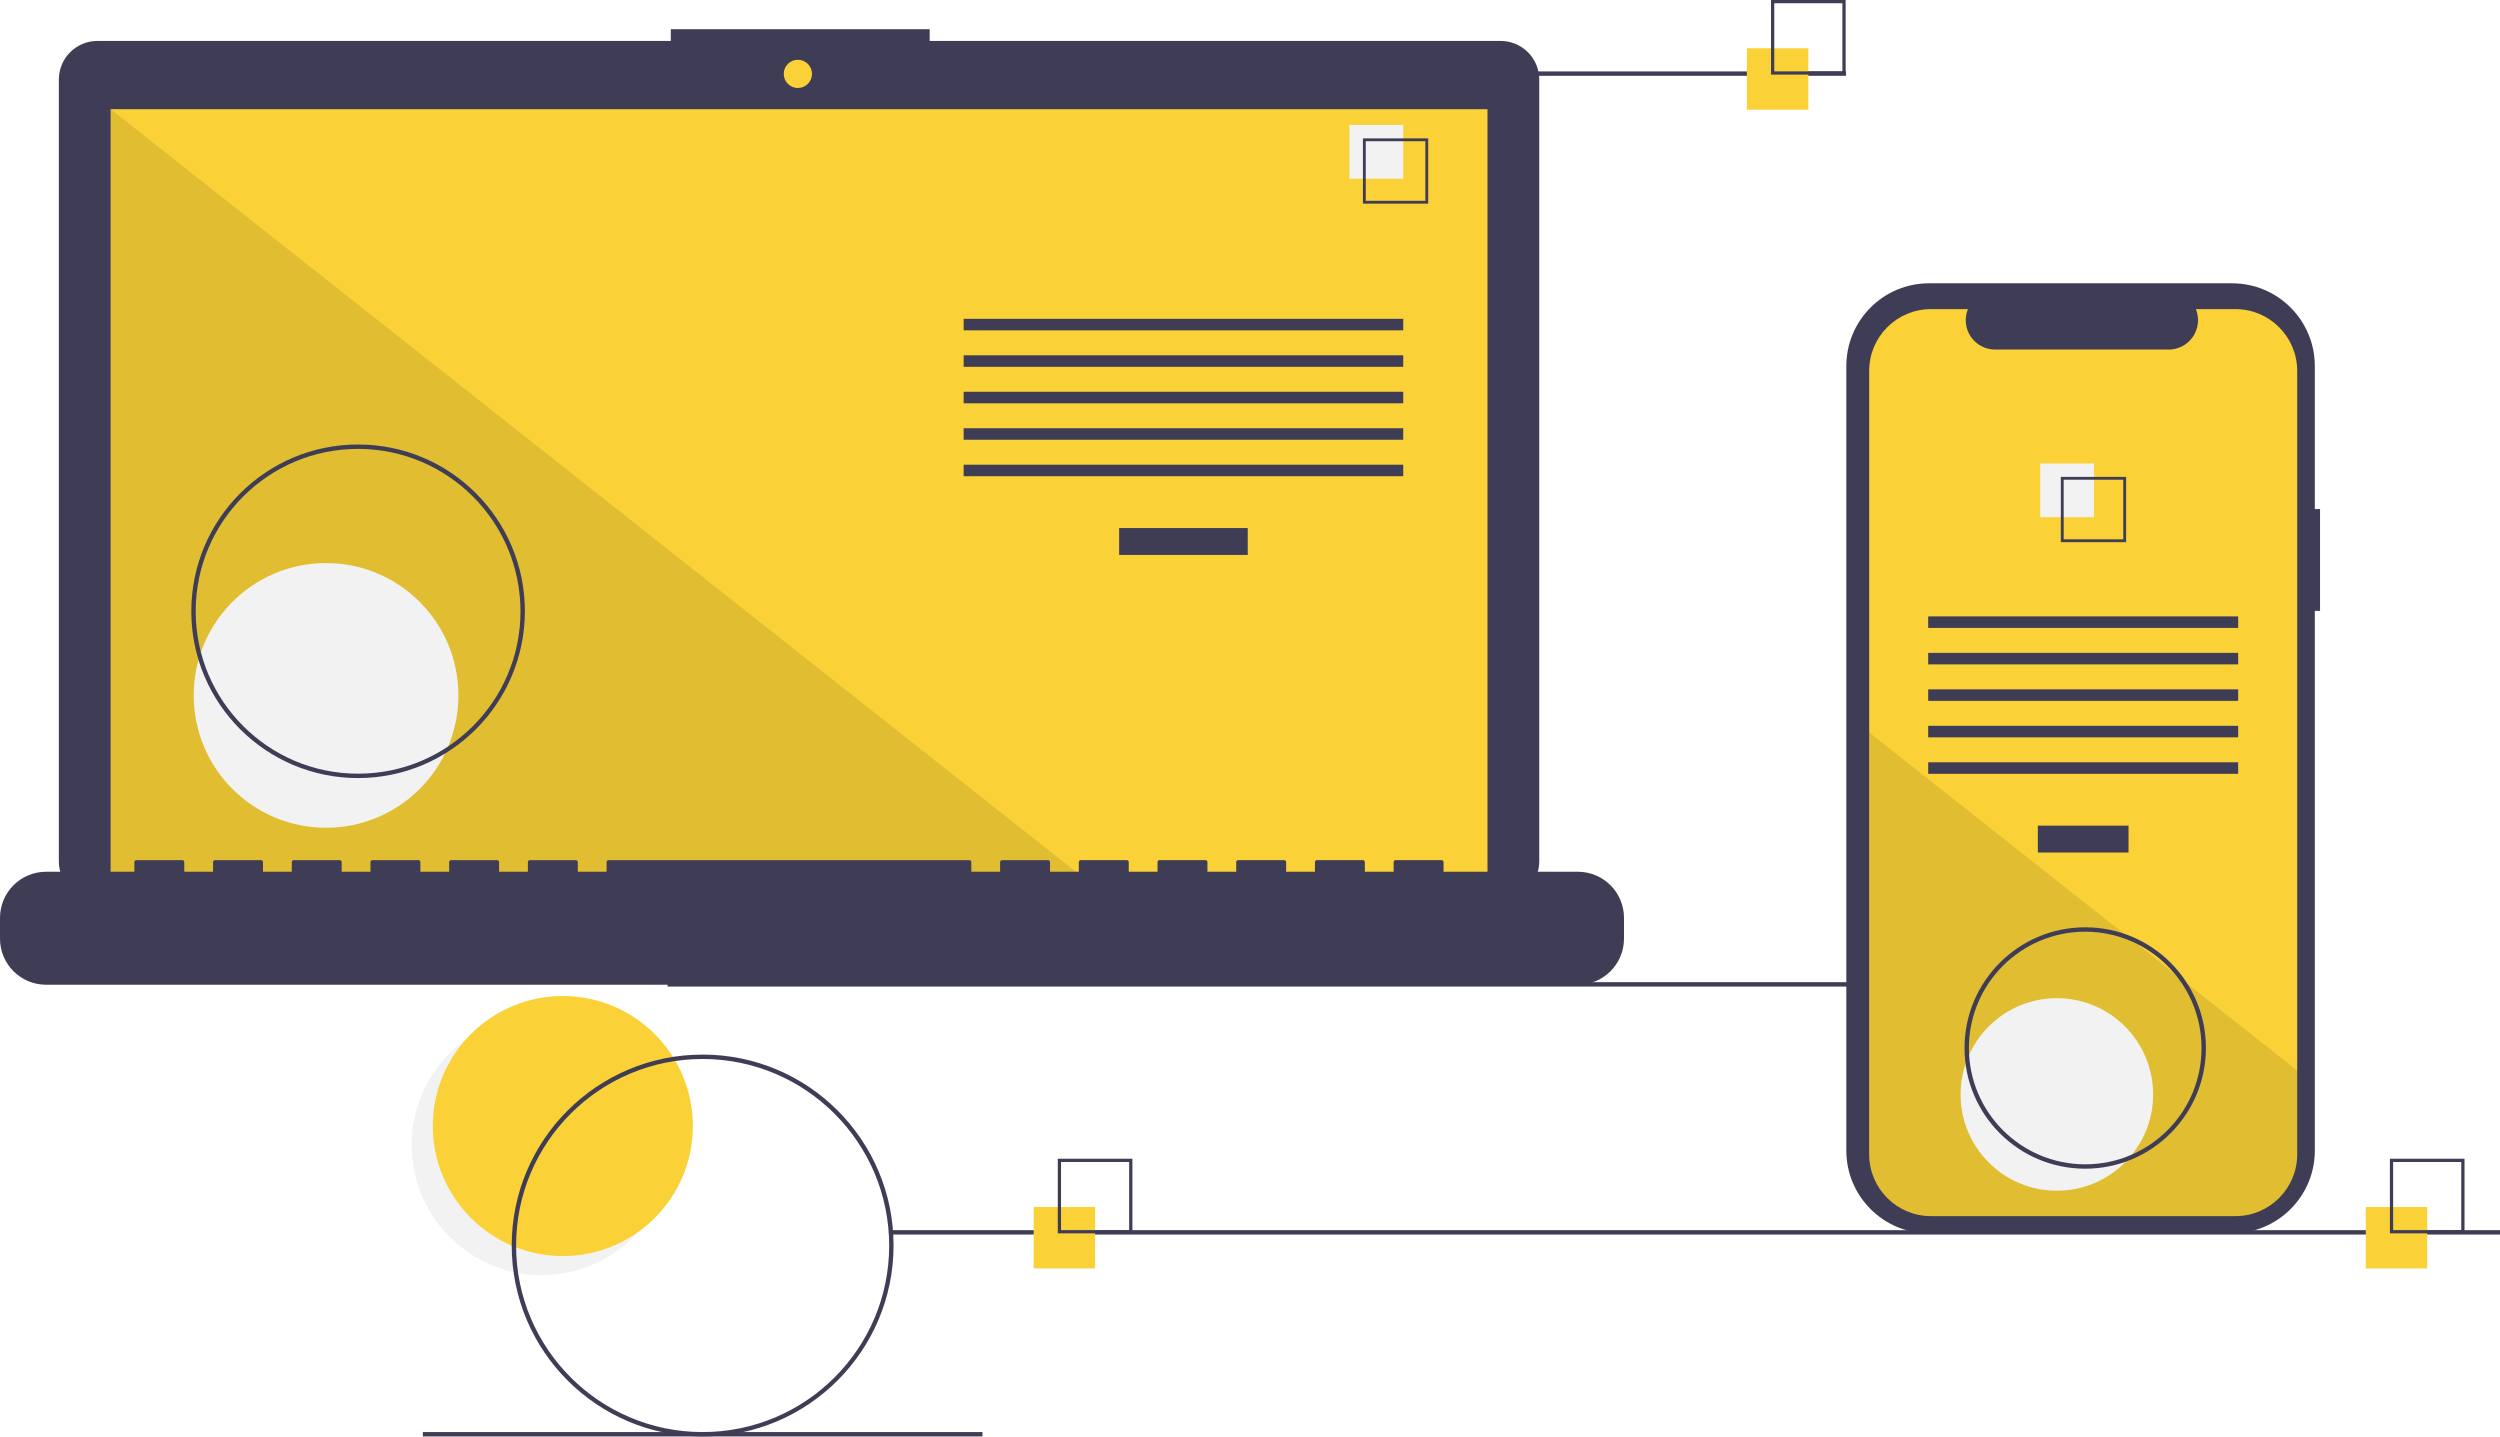
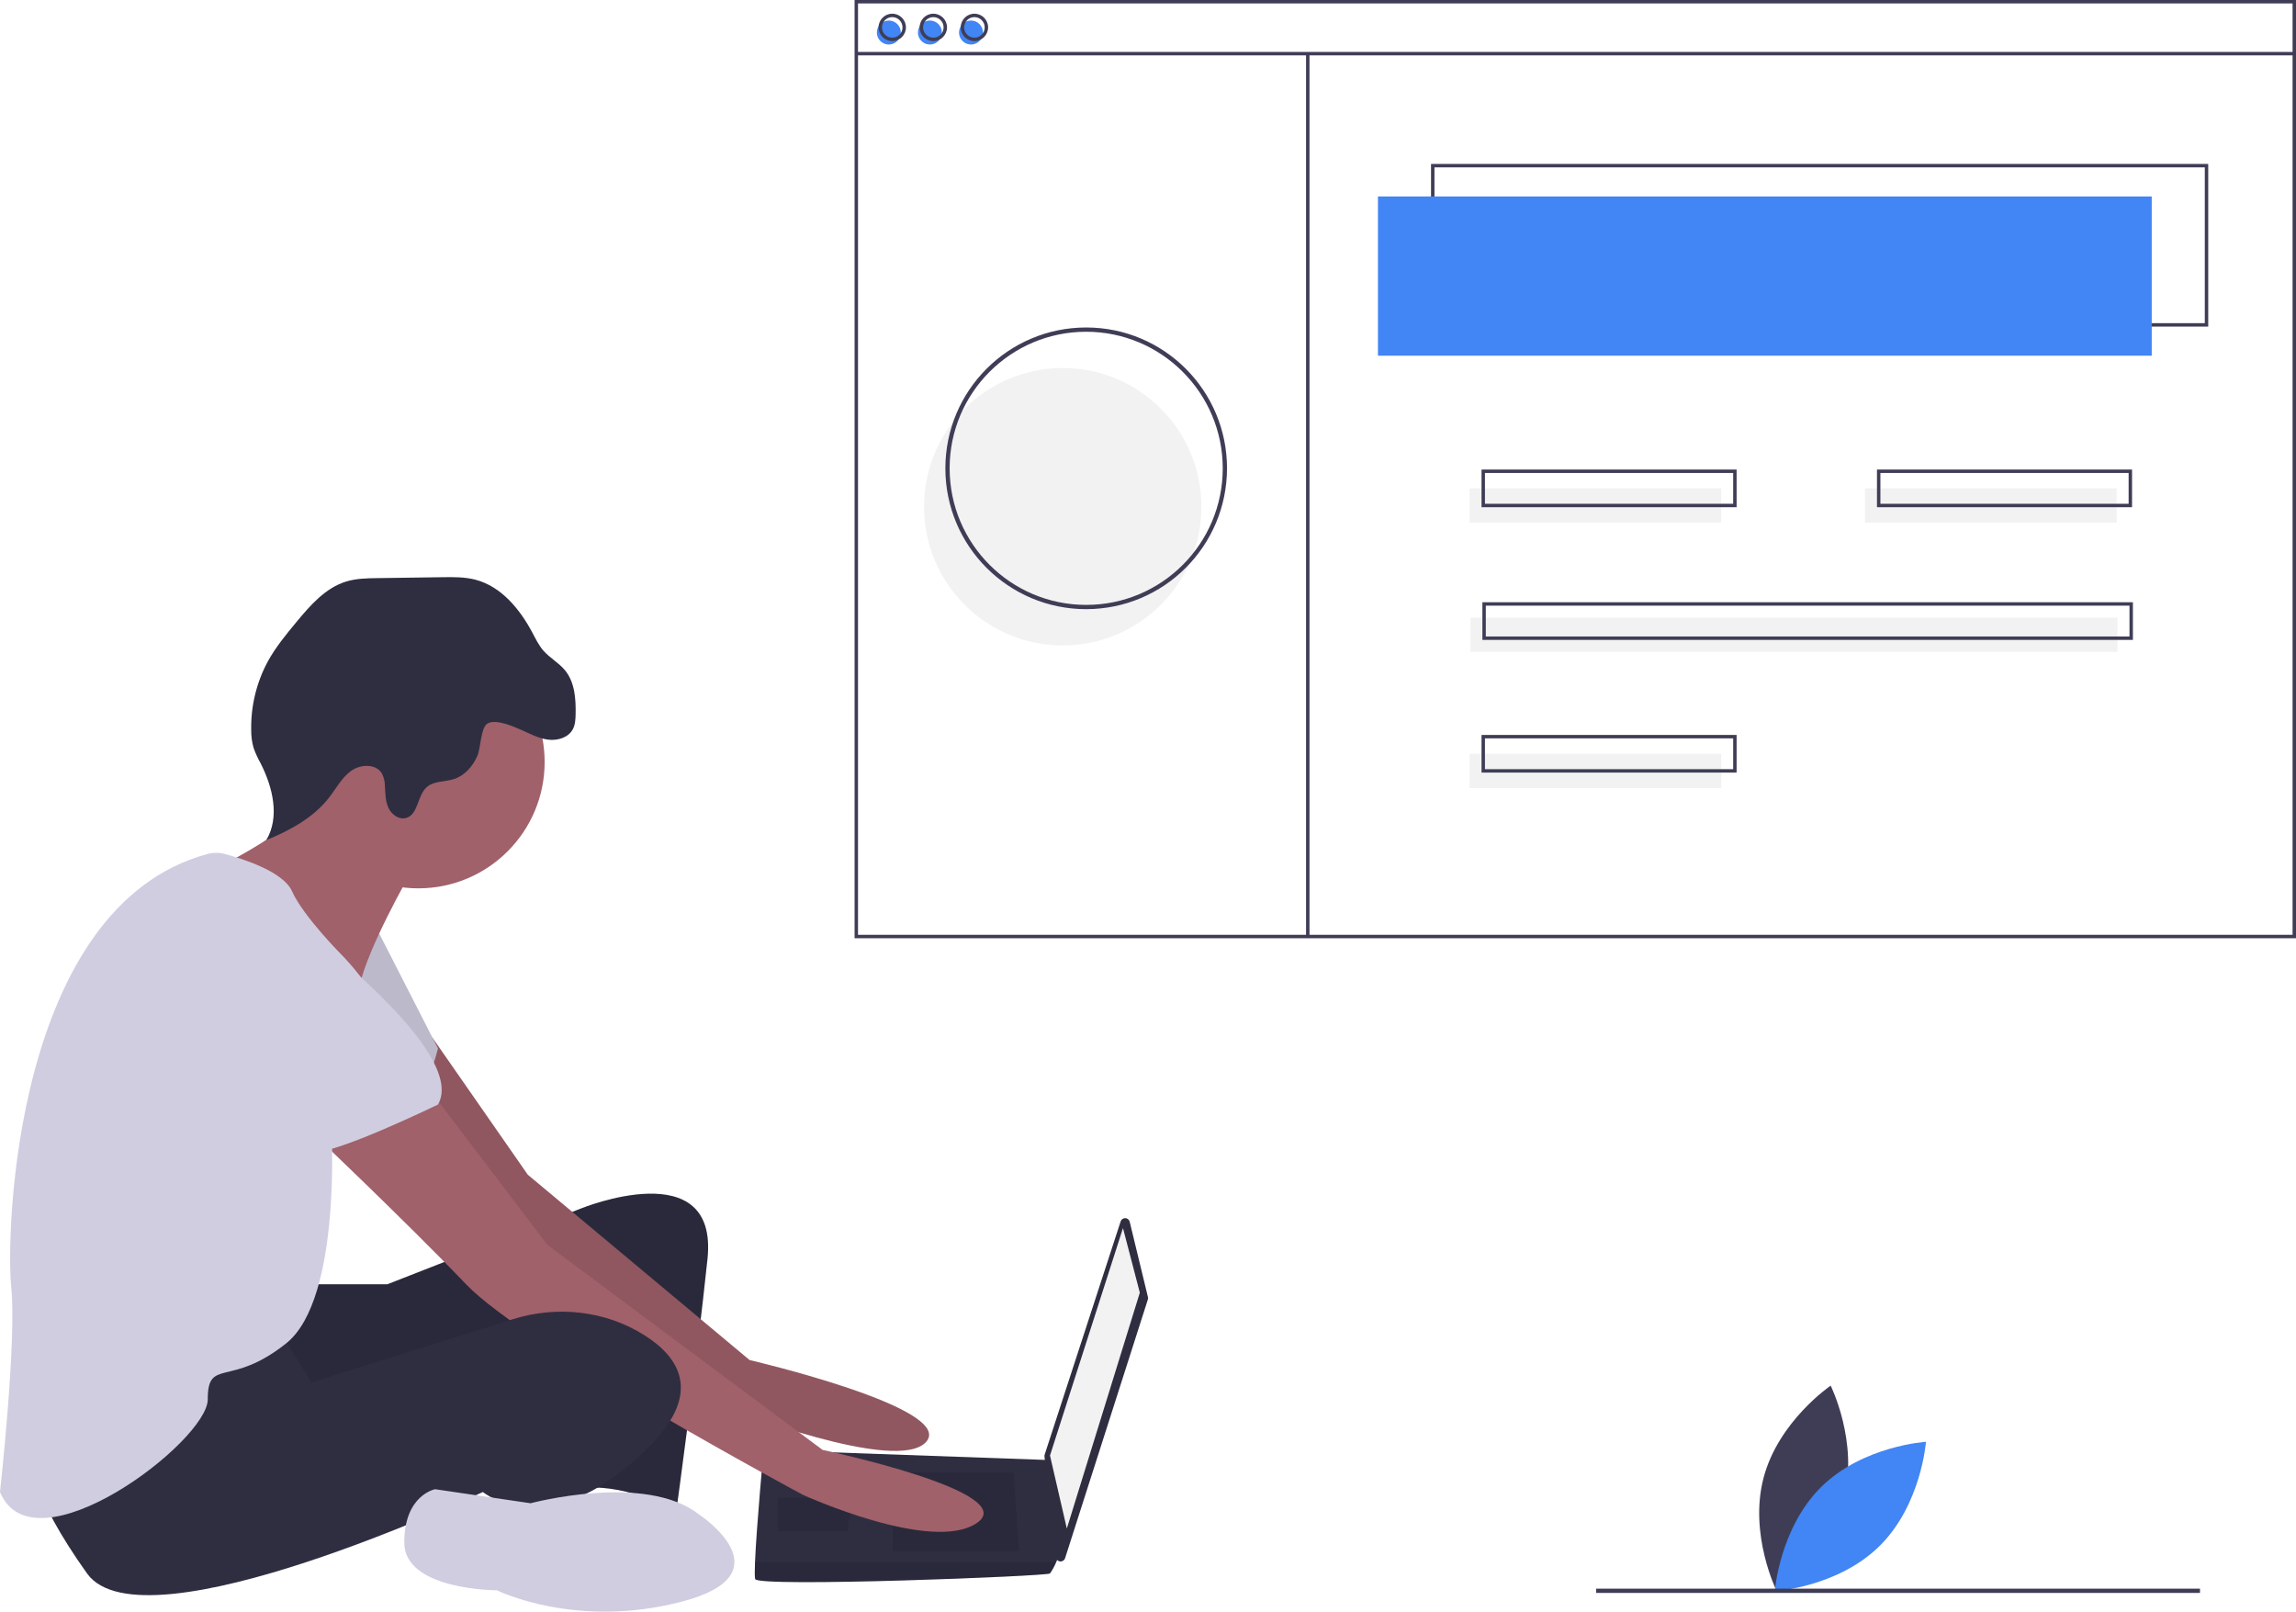
- <svg xmlns="http://www.w3.org/2000/svg" id="b6117b06-2b45-45bc-b789-4a82ab6612dd" data-name="Layer 1" width="1139.171" height="654.543" viewBox="0 0 1139.171 654.543">
-   <circle cx="246.827" cy="521.765" r="59.243" fill="#f2f2f2" />
-   <circle cx="256.46" cy="513.095" r="59.243" fill="#fad137" />
-   <rect x="304.171" y="447.543" width="733" height="2" fill="#3f3d56" />
-   <path d="M714.207,141.381H454.038v-5.362h-117.971v5.362H74.825a17.599,17.599,0,0,0-17.599,17.599V515.231a17.599,17.599,0,0,0,17.599,17.599H714.207a17.599,17.599,0,0,0,17.599-17.599V158.979A17.599,17.599,0,0,0,714.207,141.381Z" transform="translate(-30.41456 -122.7284)" fill="#3f3d56" />
-   <rect x="50.406" y="49.754" width="627.391" height="353.913" fill="#fad137" />
-   <circle cx="363.565" cy="33.667" r="6.435" fill="#fad137" />
-   <polygon points="498.374 403.667 50.406 403.667 50.406 49.754 498.374 403.667" opacity="0.1" />
-   <circle cx="148.574" cy="316.876" r="60.307" fill="#f2f2f2" />
-   <rect x="509.953" y="240.622" width="58.605" height="12.246" fill="#3f3d56" />
-   <rect x="439.102" y="145.279" width="200.307" height="5.248" fill="#3f3d56" />
-   <rect x="439.102" y="161.898" width="200.307" height="5.248" fill="#3f3d56" />
-   <rect x="439.102" y="178.518" width="200.307" height="5.248" fill="#3f3d56" />
-   <rect x="439.102" y="195.137" width="200.307" height="5.248" fill="#3f3d56" />
-   <rect x="439.102" y="211.756" width="200.307" height="5.248" fill="#3f3d56" />
-   <rect x="614.917" y="56.934" width="24.492" height="24.492" fill="#f2f2f2" />
-   <path d="M681.195,215.525h-29.74v-29.74h29.74Zm-28.447-1.293h27.154V187.078H652.748Z" transform="translate(-30.41456 -122.7284)" fill="#3f3d56" />
-   <path d="M749.422,519.96H688.192v-4.412a.875.875,0,0,0-.875-.875h-20.993a.875.875,0,0,0-.875.875v4.412H652.329v-4.412a.875.875,0,0,0-.875-.875H630.462a.875.875,0,0,0-.875.875v4.412H616.467v-4.412a.875.875,0,0,0-.875-.875H594.599a.875.875,0,0,0-.875.875v4.412H580.604v-4.412a.875.875,0,0,0-.875-.875H558.736a.875.875,0,0,0-.875.875v4.412H544.741v-4.412a.875.875,0,0,0-.875-.875H522.873a.875.875,0,0,0-.875.875v4.412H508.878v-4.412a.875.875,0,0,0-.875-.875h-20.993a.875.875,0,0,0-.875.875v4.412H473.015v-4.412a.875.875,0,0,0-.875-.875H307.696a.875.875,0,0,0-.875.875v4.412H293.701v-4.412a.875.875,0,0,0-.875-.875H271.833a.875.875,0,0,0-.875.875v4.412H257.838v-4.412a.875.875,0,0,0-.875-.875h-20.993a.875.875,0,0,0-.875.875v4.412H221.975v-4.412a.875.875,0,0,0-.875-.875H200.107a.875.875,0,0,0-.875.875v4.412H186.112v-4.412a.875.875,0,0,0-.875-.875H164.244a.875.875,0,0,0-.875.875v4.412H150.249v-4.412a.875.875,0,0,0-.875-.875H128.381a.875.875,0,0,0-.875.875v4.412H114.386v-4.412a.875.875,0,0,0-.875-.875H92.519a.875.875,0,0,0-.875.875v4.412H51.407a20.993,20.993,0,0,0-20.993,20.993v9.492A20.993,20.993,0,0,0,51.407,571.438H749.422a20.993,20.993,0,0,0,20.993-20.993v-9.492A20.993,20.993,0,0,0,749.422,519.96Z" transform="translate(-30.41456 -122.7284)" fill="#3f3d56" />
-   <path d="M193.586,477.272a76,76,0,1,1,76-76A76.086,76.086,0,0,1,193.586,477.272Zm0-150a74,74,0,1,0,74,74A74.084,74.084,0,0,0,193.586,327.272Z" transform="translate(-30.41456 -122.7284)" fill="#3f3d56" />
-   <rect x="586.171" y="32.543" width="255" height="2" fill="#3f3d56" />
-   <rect x="406.171" y="560.543" width="733" height="2" fill="#3f3d56" />
-   <rect x="192.672" y="652.543" width="255" height="2" fill="#3f3d56" />
-   <rect x="471" y="550" width="28" height="28" fill="#fad137" />
-   <path d="M546.415,684.728h-34v-34h34Zm-32.522-1.478H544.936V652.207H513.893Z" transform="translate(-30.41456 -122.7284)" fill="#3f3d56" />
-   <rect x="796" y="22" width="28" height="28" fill="#fad137" />
-   <path d="M871.415,156.728h-34v-34h34Zm-32.522-1.478H869.936V124.207H838.893Z" transform="translate(-30.41456 -122.7284)" fill="#3f3d56" />
-   <rect x="1078" y="550" width="28" height="28" fill="#fad137" />
-   <path d="M1153.415,684.728h-34v-34h34Zm-32.522-1.478h31.043V652.207h-31.043Z" transform="translate(-30.41456 -122.7284)" fill="#3f3d56" />
-   <path d="M1087.586,354.687h-2.379V289.525a37.714,37.714,0,0,0-37.714-37.714H909.44A37.714,37.714,0,0,0,871.726,289.525V647.006A37.714,37.714,0,0,0,909.44,684.72h138.053a37.714,37.714,0,0,0,37.714-37.714V401.07h2.379Z" transform="translate(-30.41456 -122.7284)" fill="#3f3d56" />
-   <path d="M1077.176,291.742v356.96a28.165,28.165,0,0,1-28.16,28.17H910.296a28.165,28.165,0,0,1-28.16-28.17v-356.96a28.163,28.163,0,0,1,28.16-28.16h16.83a13.379,13.379,0,0,0,12.39,18.43h79.09a13.379,13.379,0,0,0,12.39-18.43h18.02A28.163,28.163,0,0,1,1077.176,291.742Z" transform="translate(-30.41456 -122.7284)" fill="#fad137" />
-   <rect x="928.58" y="376.218" width="41.324" height="12.246" fill="#3f3d56" />
-   <rect x="878.621" y="280.875" width="141.24" height="5.248" fill="#3f3d56" />
-   <rect x="878.621" y="297.494" width="141.24" height="5.248" fill="#3f3d56" />
-   <rect x="878.621" y="314.114" width="141.24" height="5.248" fill="#3f3d56" />
-   <rect x="878.621" y="330.733" width="141.24" height="5.248" fill="#3f3d56" />
-   <rect x="878.621" y="347.352" width="141.24" height="5.248" fill="#3f3d56" />
-   <rect x="929.684" y="211.179" width="24.492" height="24.492" fill="#f2f2f2" />
-   <path d="M969.474,340.032v29.74h29.74v-29.74Zm28.45,28.45h-27.16v-27.16h27.16Z" transform="translate(-30.41456 -122.7284)" fill="#3f3d56" />
-   <path d="M1077.176,610.582v38.12a28.165,28.165,0,0,1-28.16,28.17H910.296a28.165,28.165,0,0,1-28.16-28.17v-192.21l116.87,92.33,2,1.58,21.74,17.17,2.03,1.61Z" transform="translate(-30.41456 -122.7284)" opacity="0.1" />
-   <circle cx="937.241" cy="498.707" r="43.868" fill="#f2f2f2" />
-   <path d="M350.586,777.272a87,87,0,1,1,87-87A87.099,87.099,0,0,1,350.586,777.272Zm0-172a85,85,0,1,0,85,85A85.096,85.096,0,0,0,350.586,605.272Z" transform="translate(-30.41456 -122.7284)" fill="#3f3d56" />
-   <path d="M980.586,655.272a55,55,0,1,1,55-55A55.062,55.062,0,0,1,980.586,655.272Zm0-108a53,53,0,1,0,53,53A53.06,53.06,0,0,0,980.586,547.272Z" transform="translate(-30.41456 -122.7284)" fill="#3f3d56" />
+ <svg xmlns="http://www.w3.org/2000/svg" id="ade8c9af-7e2e-4eda-b5c8-b06129257226" data-name="Layer 1" width="1076.064" height="755.228" viewBox="0 0 1076.064 755.228">
+   <path d="M926.114,774.809c-6.985,26.598-31.459,43.22-31.459,43.22s-13.15-26.502-6.166-53.1,31.459-43.22,31.459-43.22S933.098,748.211,926.114,774.809Z" transform="translate(-61.96814 -72.38605)" fill="#3f3d56" />
+   <path d="M915.52,769.183c-19.563,19.327-21.751,48.831-21.751,48.831s29.528-1.831,49.091-21.159,21.751-48.831,21.751-48.831S935.082,749.855,915.52,769.183Z" transform="translate(-61.96814 -72.38605)" fill="#4285f4" />
+   <path d="M206.702,674.194h36.841l90.788-35.526s64.472-26.315,59.209,23.684-14.473,117.103-14.473,117.103-28.947-13.158-44.736-9.21-5.263-80.262-5.263-80.262-128.945,61.841-140.787,53.946-14.473-63.157-14.473-63.157Z" transform="translate(-61.96814 -72.38605)" fill="#2f2e41" />
+   <path d="M206.702,674.194h36.841l90.788-35.526s64.472-26.315,59.209,23.684-14.473,117.103-14.473,117.103-28.947-13.158-44.736-9.21-5.263-80.262-5.263-80.262-128.945,61.841-140.787,53.946-14.473-63.157-14.473-63.157Z" transform="translate(-61.96814 -72.38605)" opacity="0.1" />
+   <path d="M264.746,558.82l44.586,64.059L413.277,709.72s96.051,22.368,82.893,38.157S402.751,732.088,402.751,732.088s-119.735-86.84-123.682-93.419S231.702,570.249,231.702,570.249Z" transform="translate(-61.96814 -72.38605)" fill="#a0616a" />
+   <path d="M264.746,558.82l44.586,64.059L413.277,709.72s96.051,22.368,82.893,38.157S402.751,732.088,402.751,732.088s-119.735-86.84-123.682-93.419S231.702,570.249,231.702,570.249Z" transform="translate(-61.96814 -72.38605)" opacity="0.1" />
+   <path d="M238.281,507.092l28.947,56.578s-6.579,27.631-17.105,30.263-55.262-34.21-55.262-34.21Z" transform="translate(-61.96814 -72.38605)" fill="#d0cde1" />
+   <path d="M238.281,507.092l28.947,56.578s-6.579,27.631-17.105,30.263-55.262-34.21-55.262-34.21Z" transform="translate(-61.96814 -72.38605)" opacity="0.1" />
+   <path d="M591.419,644.9,599.97,680.172a2.203,2.203,0,0,1-.043,1.19L561.14,802.574a2.203,2.203,0,0,1-4.287-.423l-5.366-47.219a2.203,2.203,0,0,1,.094-.931L587.184,644.737A2.203,2.203,0,0,1,591.419,644.9Z" transform="translate(-61.96814 -72.38605)" fill="#2f2e41" />
+   <polygon points="526.306 575.493 534.2 605.756 499.99 716.28 492.096 682.07 526.306 575.493" fill="#f2f2f2" />
+   <path d="M415.909,812.35c1.316,3.947,136.839-1.316,138.155-2.632a28.561,28.561,0,0,0,2.895-5.263c1.237-2.632,2.368-5.263,2.368-5.263L554.064,756.588l-134.208-4.763s-3.355,36.105-4.039,52.631C415.646,808.626,415.646,811.56,415.909,812.35Z" transform="translate(-61.96814 -72.38605)" fill="#2f2e41" />
+   <polygon points="474.991 689.965 477.622 726.806 418.413 726.806 418.413 689.965 474.991 689.965" opacity="0.1" />
+   <polygon points="398.677 701.806 399.03 701.736 397.361 717.596 364.467 717.596 364.467 701.806 398.677 701.806" opacity="0.1" />
+   <path d="M415.909,812.35c1.316,3.947,136.839-1.316,138.155-2.632a28.561,28.561,0,0,0,2.895-5.263H415.817C415.646,808.626,415.646,811.56,415.909,812.35Z" transform="translate(-61.96814 -72.38605)" opacity="0.1" />
+   <circle cx="196.049" cy="357.076" r="59.209" fill="#a0616a" />
+   <path d="M254.07,482.093s-19.736,34.21-23.684,52.631-59.209-36.841-59.209-36.841l-7.237-19.079s51.973-24.342,48.025-44.078S254.07,482.093,254.07,482.093Z" transform="translate(-61.96814 -72.38605)" fill="#a0616a" />
+   <path d="M264.596,584.722l53.946,71.051,128.945,96.051s93.419,19.736,72.367,34.21-81.577-13.158-81.577-13.158S308.016,703.141,280.385,674.194s-78.946-77.63-78.946-77.63Z" transform="translate(-61.96814 -72.38605)" fill="#a0616a" />
+   <path d="M192.229,695.247,208.018,720.246l94.231-29.646c20.676-6.505,43.348-4.111,61.687,7.442,16.447,10.362,26.973,26.809,3.289,51.15-47.368,48.683-78.946,22.368-78.946,22.368S129.072,846.559,102.757,809.718s-27.631-55.262-27.631-55.262S176.44,691.299,192.229,695.247Z" transform="translate(-61.96814 -72.38605)" fill="#2f2e41" />
+   <path d="M389.593,782.087s42.104,27.631-7.895,40.789-86.84-5.263-86.84-5.263-43.42,0-43.42-22.368,14.473-25,14.473-25l44.736,6.579S364.594,762.351,389.593,782.087Z" transform="translate(-61.96814 -72.38605)" fill="#d0cde1" />
+   <path d="M306.589,414.568c4.03,1.797,8.026,3.923,12.408,4.444s9.371-1.008,11.444-4.903c1.12-2.104,1.248-4.578,1.3-6.961.158-7.225-.364-15.036-4.943-20.627-2.914-3.559-7.167-5.802-10.184-9.274-2.161-2.488-3.599-5.503-5.148-8.411-5.866-11.017-14.551-21.606-26.622-24.782-5.04-1.326-10.328-1.262-15.539-1.188l-30.397.429c-4.919.069-9.914.15-14.623,1.574-9.784,2.958-16.908,11.186-23.432,19.054-4.881,5.887-9.775,11.834-13.439,18.547a65.079,65.079,0,0,0-7.714,31.887,29.833,29.833,0,0,0,1.093,8.437,46.822,46.822,0,0,0,3.316,7.284c5.7,11.197,9.085,25.182,2.665,35.983,11.152-4.555,22.186-10.528,29.542-20.068,3.291-4.267,5.872-9.263,10.258-12.395s11.532-3.403,14.346,1.193a12.857,12.857,0,0,1,1.451,6.022c.206,3.45.2,7.033,1.663,10.164s4.947,5.658,8.273,4.721c5.729-1.614,5.18-10.406,9.593-14.4,3.351-3.033,8.521-2.453,12.826-3.83,5.016-1.604,8.779-5.95,10.924-10.759,1.63-3.656,1.606-13.223,4.691-15.203C294.208,409.022,303.004,412.969,306.589,414.568Z" transform="translate(-61.96814 -72.38605)" fill="#2f2e41" />
+   <path d="M159.24,472.562a15.616,15.616,0,0,1,8.128.021c8.446,2.268,27.38,8.27,31.44,17.405,5.263,11.842,23.684,30.263,23.684,30.263s25,25,19.736,42.104-25,36.841-25,36.841,5.263,81.577-21.052,102.63-36.841,6.579-36.841,26.315S77.757,809.718,61.968,771.561c0,0,7.895-71.051,5.263-96.051C64.638,650.871,68.434,497.145,159.24,472.562Z" transform="translate(-61.96814 -72.38605)" fill="#d0cde1" />
+   <path d="M201.439,505.777s80.262,59.209,65.788,84.209c0,0-48.683,23.684-59.209,22.368s-51.315-47.368-61.841-51.315S130.388,486.04,201.439,505.777Z" transform="translate(-61.96814 -72.38605)" fill="#d0cde1" />
+   <circle cx="498.064" cy="237.458" r="65" fill="#f2f2f2" />
+   <path d="M1096.898,225.427H732.649V149.207H1096.898ZM734.254,223.822h361.039v-73.01H734.254Z" transform="translate(-61.96814 -72.38605)" fill="#3f3d56" />
+   <rect x="645.809" y="92.065" width="362.644" height="74.615" fill="#4285f4" />
+   <circle cx="416.565" cy="15.244" r="5.616" fill="#4285f4" />
+   <circle cx="435.82" cy="15.244" r="5.616" fill="#4285f4" />
+   <circle cx="455.076" cy="15.244" r="5.616" fill="#4285f4" />
+   <path d="M1138.032,512.052H462.487V72.386h675.545Zm-673.94-1.605h672.336V73.991H464.092Z" transform="translate(-61.96814 -72.38605)" fill="#3f3d56" />
+   <rect x="401.321" y="24.338" width="673.94" height="1.605" fill="#3f3d56" />
+   <path d="M480.138,91.641a6.418,6.418,0,1,1,6.418-6.418A6.426,6.426,0,0,1,480.138,91.641Zm0-11.232a4.814,4.814,0,1,0,4.814,4.814A4.819,4.819,0,0,0,480.138,80.409Z" transform="translate(-61.96814 -72.38605)" fill="#3f3d56" />
+   <path d="M499.393,91.641a6.418,6.418,0,1,1,6.418-6.418A6.426,6.426,0,0,1,499.393,91.641Zm0-11.232a4.814,4.814,0,1,0,4.814,4.814A4.819,4.819,0,0,0,499.393,80.409Z" transform="translate(-61.96814 -72.38605)" fill="#3f3d56" />
+   <path d="M518.649,91.641A6.418,6.418,0,1,1,525.067,85.223,6.426,6.426,0,0,1,518.649,91.641Zm0-11.232a4.814,4.814,0,1,0,4.814,4.814A4.819,4.819,0,0,0,518.649,80.409Z" transform="translate(-61.96814 -72.38605)" fill="#3f3d56" />
+   <rect x="612.109" y="25.14" width="1.605" height="414.346" fill="#3f3d56" />
+   <rect x="688.733" y="228.859" width="117.94" height="16.046" fill="#f2f2f2" />
+   <rect x="874.067" y="228.859" width="117.94" height="16.046" fill="#f2f2f2" />
+   <path d="M875.861,310.07H756.317V292.42H875.861Zm-117.94-1.605H874.257V294.024H757.922Z" transform="translate(-61.96814 -72.38605)" fill="#3f3d56" />
+   <rect x="688.733" y="353.217" width="117.94" height="16.046" fill="#f2f2f2" />
+   <path d="M875.861,434.428H756.317V416.778H875.861Zm-117.94-1.605H874.257V418.382H757.922Z" transform="translate(-61.96814 -72.38605)" fill="#3f3d56" />
+   <rect x="689.134" y="289.433" width="303.273" height="16.046" fill="#f2f2f2" />
+   <path d="M1061.596,372.249H756.718V354.599h304.878ZM758.323,370.645h301.669V356.203H758.323Z" transform="translate(-61.96814 -72.38605)" fill="#3f3d56" />
+   <path d="M1061.195,310.07H941.651V292.42H1061.195Zm-117.94-1.605h116.335V294.024H943.255Z" transform="translate(-61.96814 -72.38605)" fill="#3f3d56" />
+   <path d="M571.032,357.844a66,66,0,1,1,66-66A66.075,66.075,0,0,1,571.032,357.844Zm0-130a64,64,0,1,0,64,64A64.073,64.073,0,0,0,571.032,227.844Z" transform="translate(-61.96814 -72.38605)" fill="#3f3d56" />
+   <rect x="748.064" y="744.458" width="283" height="2" fill="#3f3d56" />
</svg>
